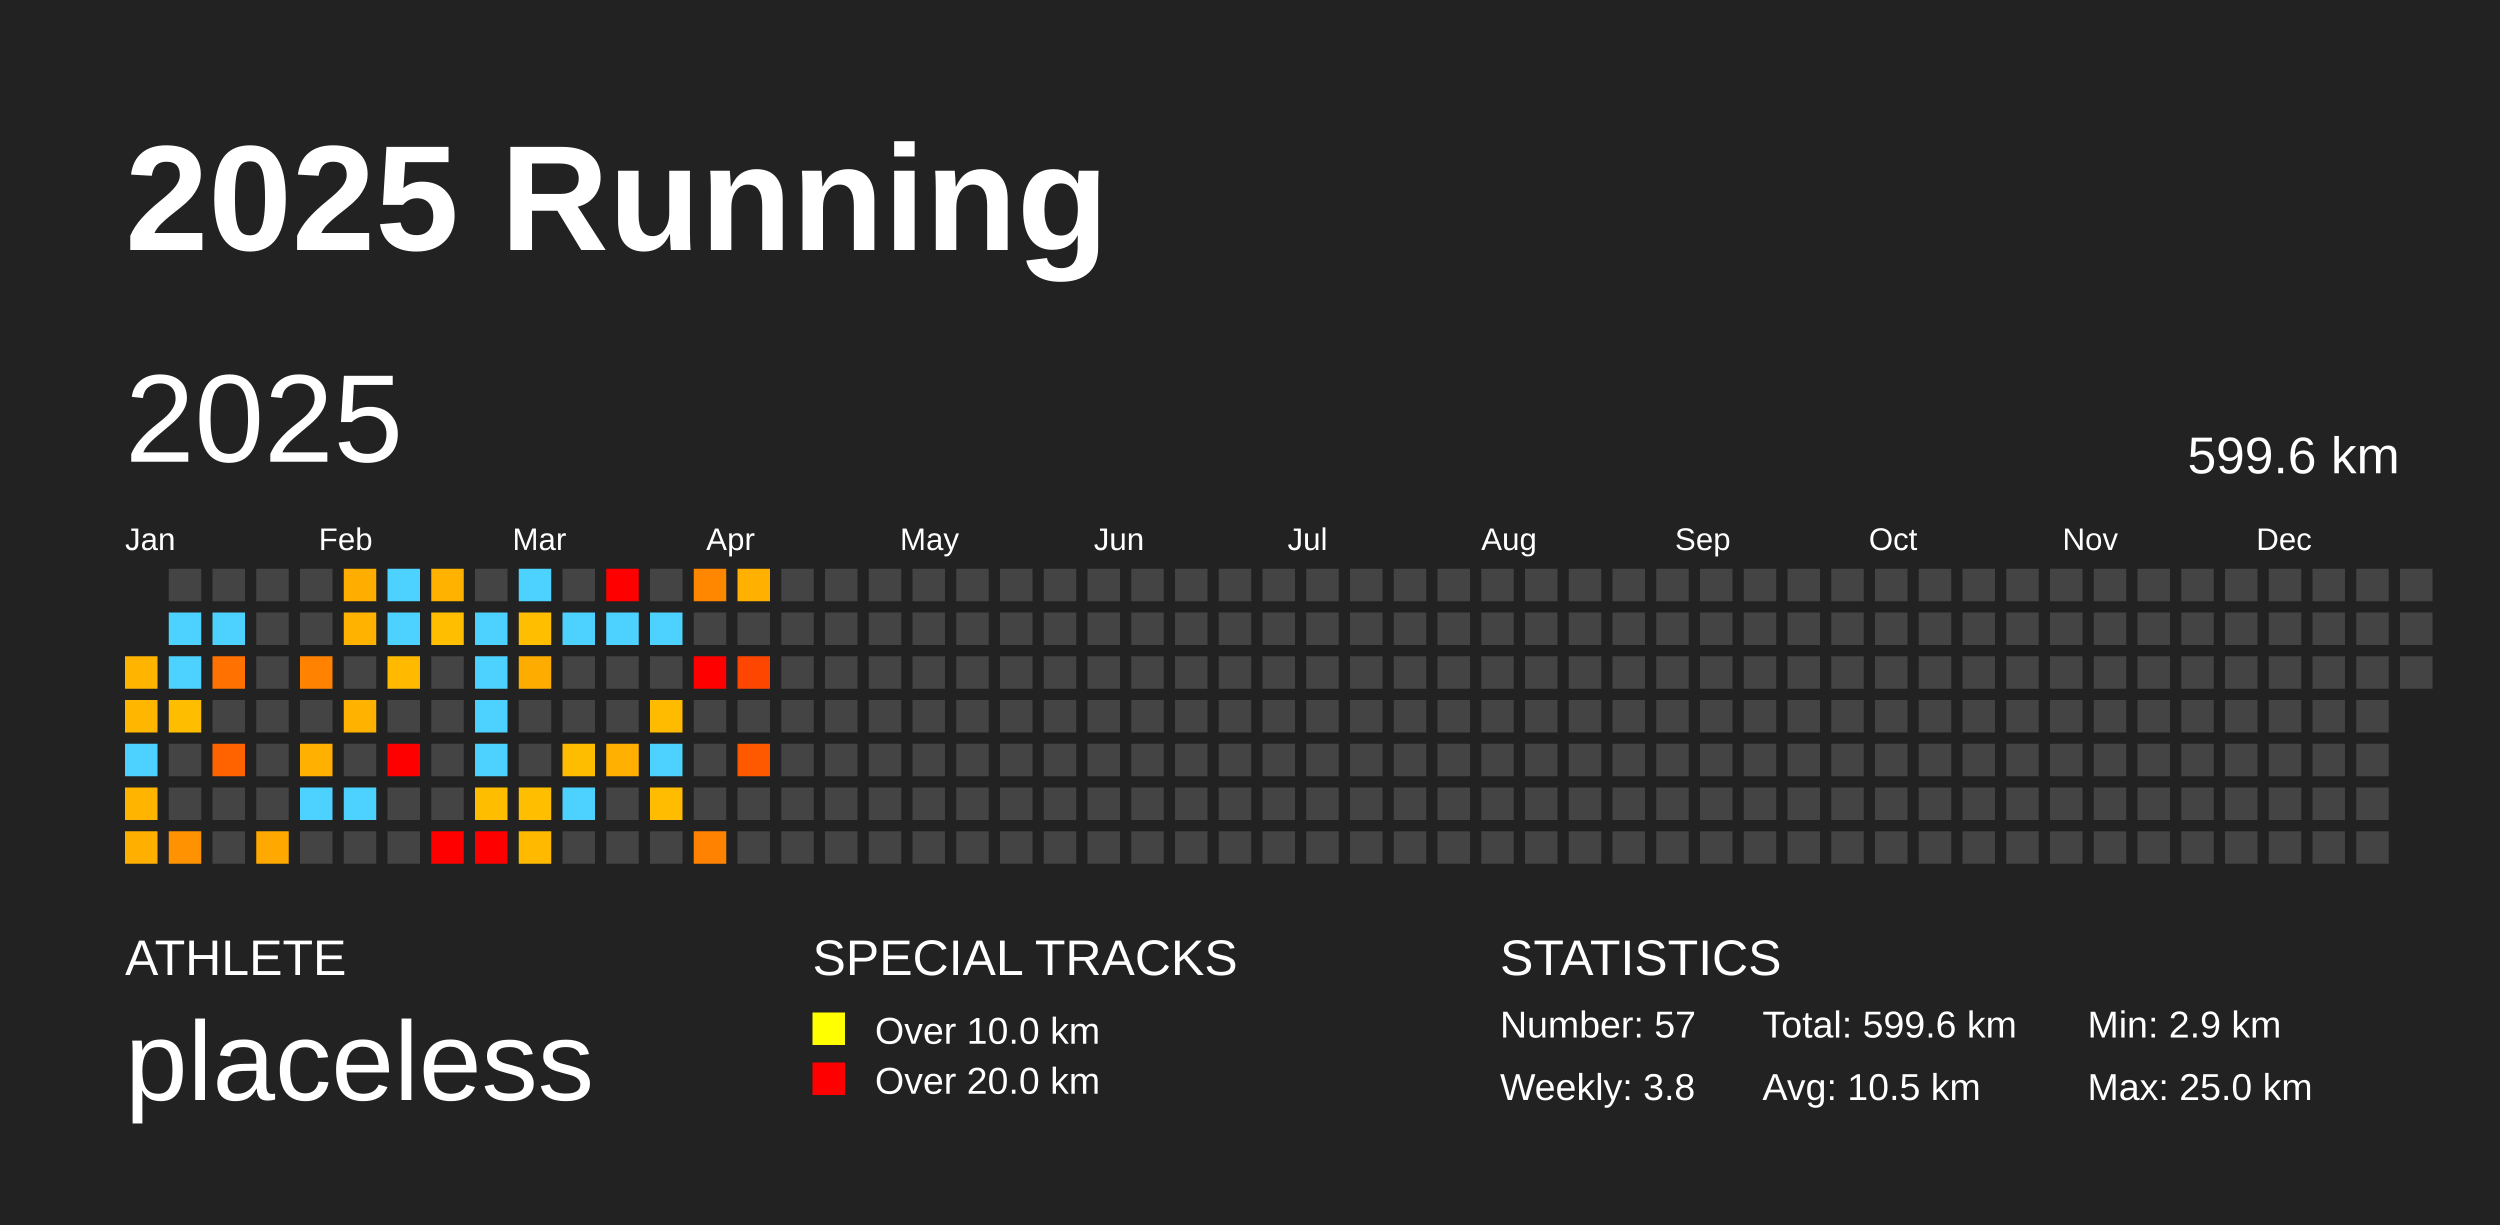
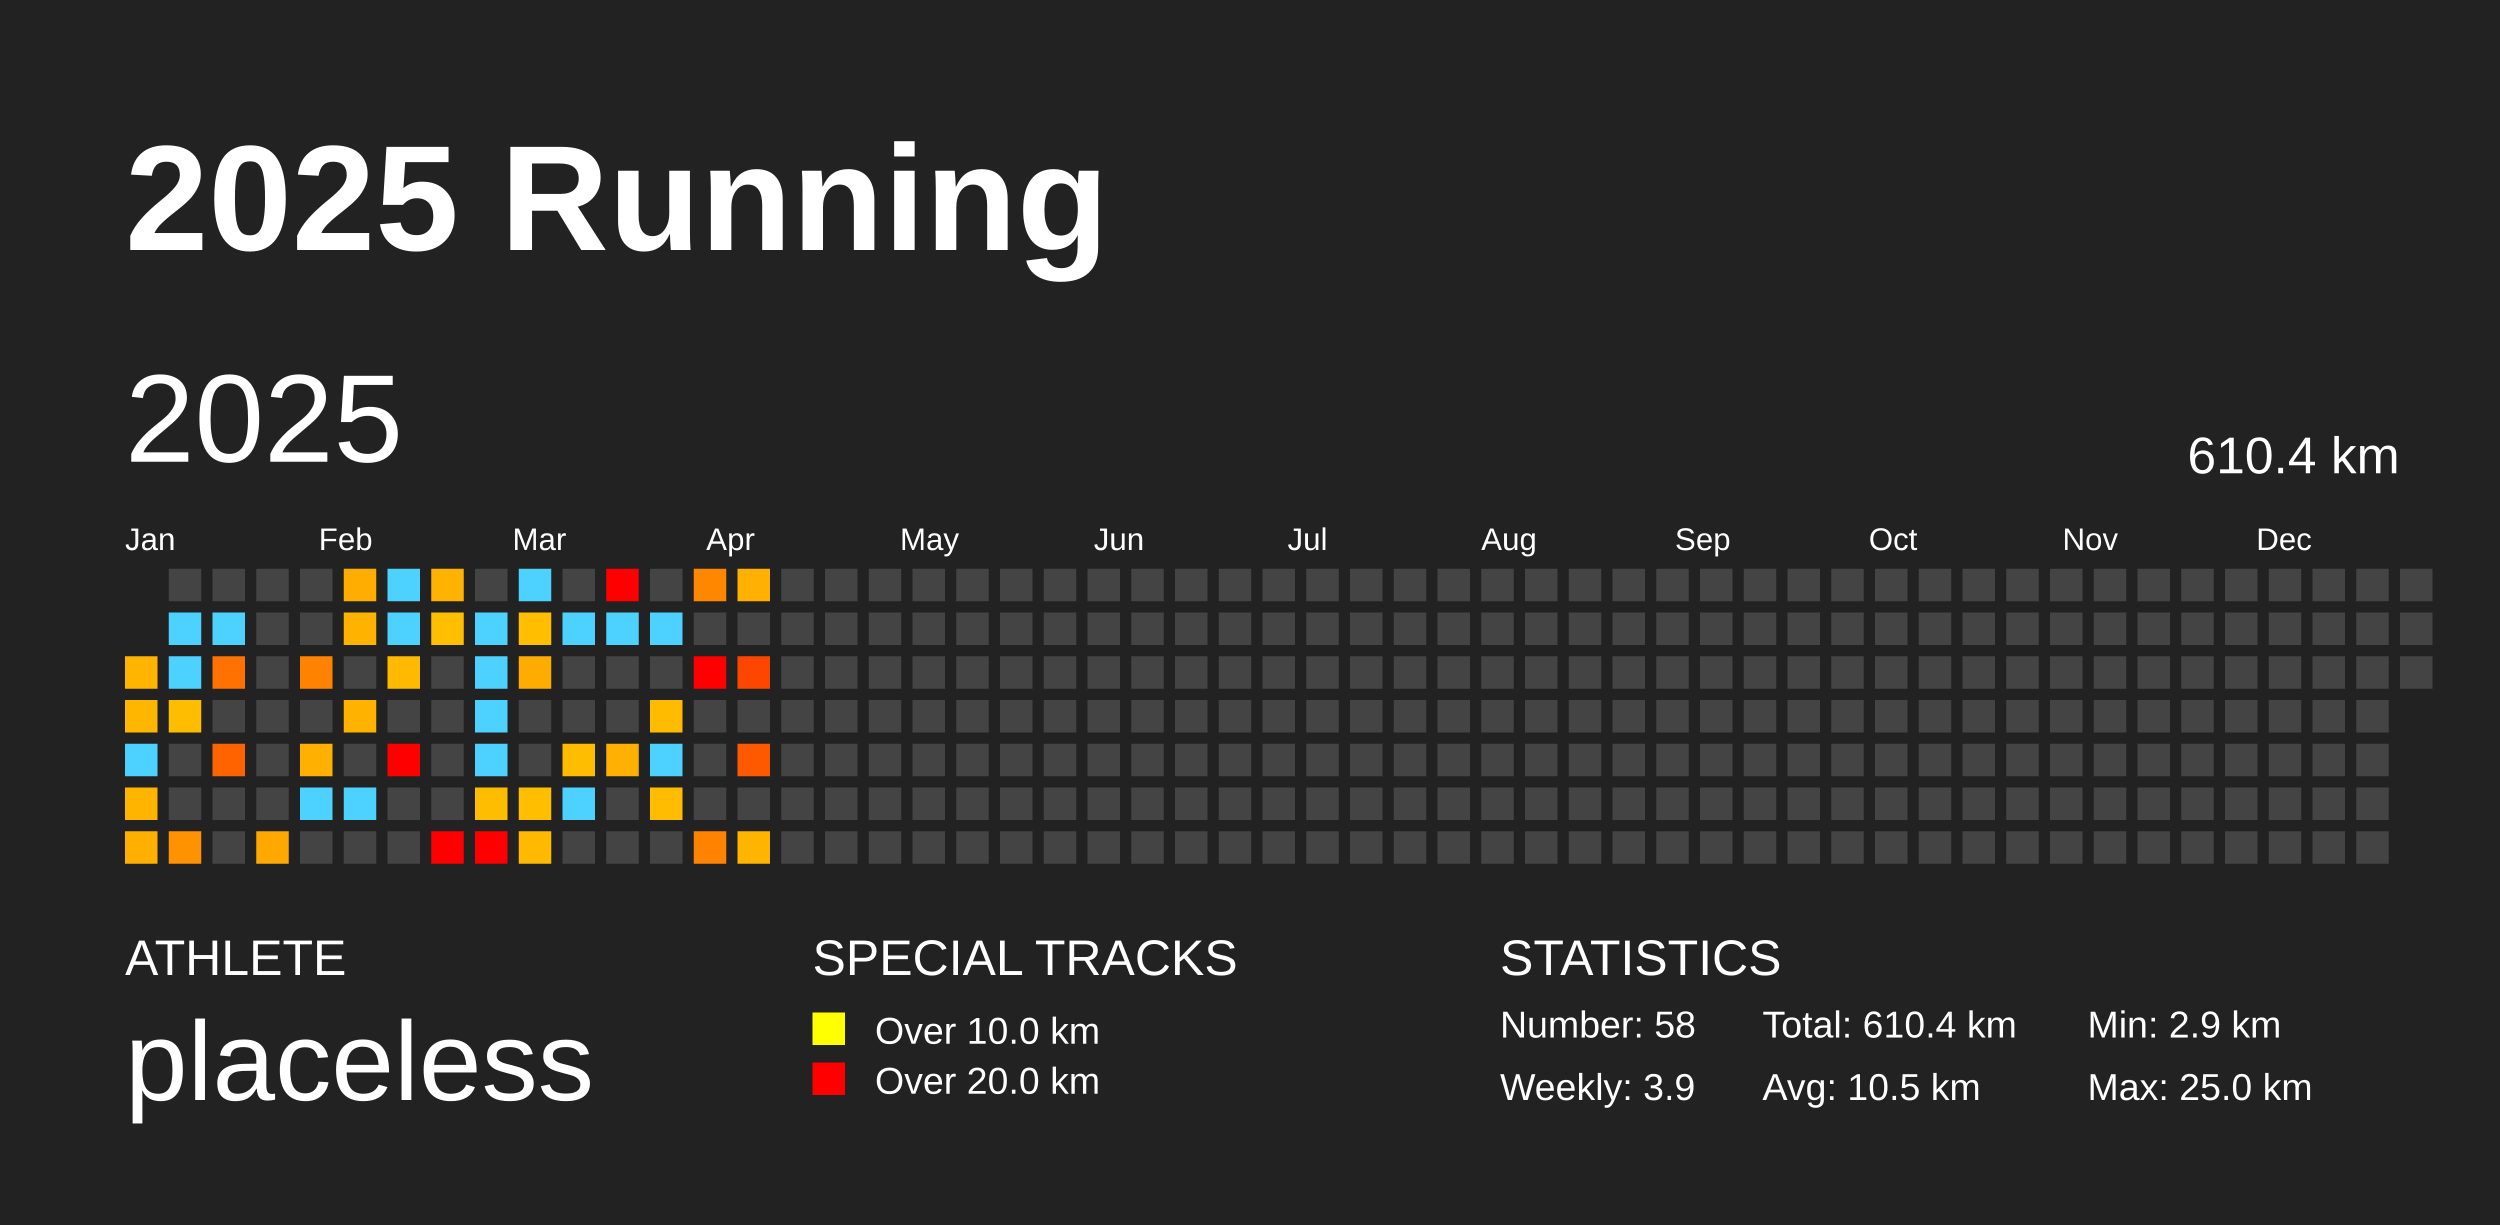
<svg xmlns="http://www.w3.org/2000/svg" baseProfile="full" height="98mm" version="1.1" viewBox="0,0,200,98" width="200mm">
  <defs />
  <rect fill="#222222" height="98" width="200" x="0" y="0" />
  <text fill="#FFFFFF" style="font-size:12px; font-family:Arial; font-weight:bold;" x="10" y="20">2025 Running</text>
  <text fill="#FFFFFF" style="font-size:4px; font-family:Arial" x="10" y="78">ATHLETE</text>
  <text fill="#FFFFFF" style="font-size:9px; font-family:Arial" x="10" y="88">placeless</text>
  <text fill="#FFFFFF" style="font-size:4px; font-family:Arial" x="65" y="78">SPECIAL TRACKS</text>
  <rect fill="yellow" height="2.6" width="2.6" x="65" y="81" />
  <text fill="#FFFFFF" style="font-size:3px; font-family:Arial" x="70" y="83.5">Over 10.0 km</text>
  <rect fill="red" height="2.6" width="2.6" x="65" y="85" />
  <text fill="#FFFFFF" style="font-size:3px; font-family:Arial" x="70" y="87.5">Over 20.0 km</text>
  <text fill="#FFFFFF" style="font-size:4px; font-family:Arial" x="120" y="78">STATISTICS</text>
-   <text fill="#FFFFFF" style="font-size:3px; font-family:Arial" x="120" y="83">Number: 57</text>
-   <text fill="#FFFFFF" style="font-size:3px; font-family:Arial" x="120" y="88">Weekly: 3.8</text>
-   <text fill="#FFFFFF" style="font-size:3px; font-family:Arial" x="141" y="83">Total: 599.6 km</text>
+   <text fill="#FFFFFF" style="font-size:3px; font-family:Arial" x="120" y="83">Number: 58</text>
+   <text fill="#FFFFFF" style="font-size:3px; font-family:Arial" x="120" y="88">Weekly: 3.9</text>
+   <text fill="#FFFFFF" style="font-size:3px; font-family:Arial" x="141" y="83">Total: 610.4 km</text>
  <text fill="#FFFFFF" style="font-size:3px; font-family:Arial" x="141" y="88">Avg: 10.5 km</text>
  <text fill="#FFFFFF" style="font-size:3px; font-family:Arial" x="167" y="83">Min: 2.9 km</text>
  <text fill="#FFFFFF" style="font-size:3px; font-family:Arial" x="167" y="88">Max: 25.0 km</text>
  <text dominant-baseline="hanging" fill="#FFFFFF" style="font-size:10.0px; font-family:Arial;" x="10" y="30">2025</text>
-   <text dominant-baseline="hanging" fill="#FFFFFF" style="font-size:4.125px; font-family:Arial;" x="175" y="35">599.6 km</text>
+   <text dominant-baseline="hanging" fill="#FFFFFF" style="font-size:4.125px; font-family:Arial;" x="175" y="35">610.4 km</text>
  <text fill="#FFFFFF" style="font-size:2.5px; font-family:Arial" x="10.0" y="44">Jan</text>
  <text fill="#FFFFFF" style="font-size:2.5px; font-family:Arial" x="25.5" y="44">Feb</text>
  <text fill="#FFFFFF" style="font-size:2.5px; font-family:Arial" x="41.0" y="44">Mar</text>
  <text fill="#FFFFFF" style="font-size:2.5px; font-family:Arial" x="56.5" y="44">Apr</text>
  <text fill="#FFFFFF" style="font-size:2.5px; font-family:Arial" x="72.0" y="44">May</text>
  <text fill="#FFFFFF" style="font-size:2.5px; font-family:Arial" x="87.5" y="44">Jun</text>
  <text fill="#FFFFFF" style="font-size:2.5px; font-family:Arial" x="103.0" y="44">Jul</text>
  <text fill="#FFFFFF" style="font-size:2.5px; font-family:Arial" x="118.5" y="44">Aug</text>
  <text fill="#FFFFFF" style="font-size:2.5px; font-family:Arial" x="134.0" y="44">Sep</text>
  <text fill="#FFFFFF" style="font-size:2.5px; font-family:Arial" x="149.5" y="44">Oct</text>
  <text fill="#FFFFFF" style="font-size:2.5px; font-family:Arial" x="165.0" y="44">Nov</text>
  <text fill="#FFFFFF" style="font-size:2.5px; font-family:Arial" x="180.5" y="44">Dec</text>
  <rect fill="#ffb500" height="2.6" width="2.6" x="10.0" y="52.5" />
  <rect fill="#ffb600" height="2.6" width="2.6" x="10.0" y="56.0" />
  <rect fill="#4dd2ff" height="2.6" width="2.6" x="10.0" y="59.5" />
  <rect fill="#ffb400" height="2.6" width="2.6" x="10.0" y="63.0" />
  <rect fill="#ffaf00" height="2.6" width="2.6" x="10.0" y="66.5" />
  <rect fill="#444444" height="2.6" width="2.6" x="13.5" y="45.5" />
  <rect fill="#4dd2ff" height="2.6" width="2.6" x="13.5" y="49.0" />
  <rect fill="#4dd2ff" height="2.6" width="2.6" x="13.5" y="52.5" />
  <rect fill="#ffbd00" height="2.6" width="2.6" x="13.5" y="56.0" />
  <rect fill="#444444" height="2.6" width="2.6" x="13.5" y="59.5" />
  <rect fill="#444444" height="2.6" width="2.6" x="13.5" y="63.0" />
  <rect fill="#ff9200" height="2.6" width="2.6" x="13.5" y="66.5" />
  <rect fill="#444444" height="2.6" width="2.6" x="17.0" y="45.5" />
  <rect fill="#4dd2ff" height="2.6" width="2.6" x="17.0" y="49.0" />
  <rect fill="#ff7100" height="2.6" width="2.6" x="17.0" y="52.5" />
  <rect fill="#444444" height="2.6" width="2.6" x="17.0" y="56.0" />
  <rect fill="#ff6300" height="2.6" width="2.6" x="17.0" y="59.5" />
  <rect fill="#444444" height="2.6" width="2.6" x="17.0" y="63.0" />
  <rect fill="#444444" height="2.6" width="2.6" x="17.0" y="66.5" />
  <rect fill="#444444" height="2.6" width="2.6" x="20.5" y="45.5" />
  <rect fill="#444444" height="2.6" width="2.6" x="20.5" y="49.0" />
  <rect fill="#444444" height="2.6" width="2.6" x="20.5" y="52.5" />
  <rect fill="#444444" height="2.6" width="2.6" x="20.5" y="56.0" />
  <rect fill="#444444" height="2.6" width="2.6" x="20.5" y="59.5" />
  <rect fill="#444444" height="2.6" width="2.6" x="20.5" y="63.0" />
  <rect fill="#ffa800" height="2.6" width="2.6" x="20.5" y="66.5" />
  <rect fill="#444444" height="2.6" width="2.6" x="24.0" y="45.5" />
  <rect fill="#444444" height="2.6" width="2.6" x="24.0" y="49.0" />
  <rect fill="#ff8300" height="2.6" width="2.6" x="24.0" y="52.5" />
  <rect fill="#444444" height="2.6" width="2.6" x="24.0" y="56.0" />
  <rect fill="#ffb000" height="2.6" width="2.6" x="24.0" y="59.5" />
  <rect fill="#4dd2ff" height="2.6" width="2.6" x="24.0" y="63.0" />
  <rect fill="#444444" height="2.6" width="2.6" x="24.0" y="66.5" />
  <rect fill="#ffae00" height="2.6" width="2.6" x="27.5" y="45.5" />
  <rect fill="#ffb200" height="2.6" width="2.6" x="27.5" y="49.0" />
  <rect fill="#444444" height="2.6" width="2.6" x="27.5" y="52.5" />
  <rect fill="#ffb200" height="2.6" width="2.6" x="27.5" y="56.0" />
  <rect fill="#444444" height="2.6" width="2.6" x="27.5" y="59.5" />
  <rect fill="#4dd2ff" height="2.6" width="2.6" x="27.5" y="63.0" />
  <rect fill="#444444" height="2.6" width="2.6" x="27.5" y="66.5" />
  <rect fill="#4dd2ff" height="2.6" width="2.6" x="31.0" y="45.5" />
  <rect fill="#4dd2ff" height="2.6" width="2.6" x="31.0" y="49.0" />
  <rect fill="#ffba00" height="2.6" width="2.6" x="31.0" y="52.5" />
  <rect fill="#444444" height="2.6" width="2.6" x="31.0" y="56.0" />
  <rect fill="red" height="2.6" width="2.6" x="31.0" y="59.5" />
  <rect fill="#444444" height="2.6" width="2.6" x="31.0" y="63.0" />
  <rect fill="#444444" height="2.6" width="2.6" x="31.0" y="66.5" />
  <rect fill="#ffb200" height="2.6" width="2.6" x="34.5" y="45.5" />
  <rect fill="#ffbf00" height="2.6" width="2.6" x="34.5" y="49.0" />
  <rect fill="#444444" height="2.6" width="2.6" x="34.5" y="52.5" />
  <rect fill="#444444" height="2.6" width="2.6" x="34.5" y="56.0" />
  <rect fill="#444444" height="2.6" width="2.6" x="34.5" y="59.5" />
  <rect fill="#444444" height="2.6" width="2.6" x="34.5" y="63.0" />
  <rect fill="red" height="2.6" width="2.6" x="34.5" y="66.5" />
  <rect fill="#444444" height="2.6" width="2.6" x="38.0" y="45.5" />
  <rect fill="#4dd2ff" height="2.6" width="2.6" x="38.0" y="49.0" />
  <rect fill="#4dd2ff" height="2.6" width="2.6" x="38.0" y="52.5" />
  <rect fill="#4dd2ff" height="2.6" width="2.6" x="38.0" y="56.0" />
  <rect fill="#4dd2ff" height="2.6" width="2.6" x="38.0" y="59.5" />
  <rect fill="#ffbd00" height="2.6" width="2.6" x="38.0" y="63.0" />
  <rect fill="red" height="2.6" width="2.6" x="38.0" y="66.5" />
  <rect fill="#4dd2ff" height="2.6" width="2.6" x="41.5" y="45.5" />
  <rect fill="#ffbf00" height="2.6" width="2.6" x="41.5" y="49.0" />
  <rect fill="#ffac00" height="2.6" width="2.6" x="41.5" y="52.5" />
  <rect fill="#444444" height="2.6" width="2.6" x="41.5" y="56.0" />
  <rect fill="#444444" height="2.6" width="2.6" x="41.5" y="59.5" />
  <rect fill="#ffbe00" height="2.6" width="2.6" x="41.5" y="63.0" />
  <rect fill="#ffba00" height="2.6" width="2.6" x="41.5" y="66.5" />
  <rect fill="#444444" height="2.6" width="2.6" x="45.0" y="45.5" />
  <rect fill="#4dd2ff" height="2.6" width="2.6" x="45.0" y="49.0" />
  <rect fill="#444444" height="2.6" width="2.6" x="45.0" y="52.5" />
  <rect fill="#444444" height="2.6" width="2.6" x="45.0" y="56.0" />
  <rect fill="#ffbd00" height="2.6" width="2.6" x="45.0" y="59.5" />
  <rect fill="#4dd2ff" height="2.6" width="2.6" x="45.0" y="63.0" />
  <rect fill="#444444" height="2.6" width="2.6" x="45.0" y="66.5" />
  <rect fill="red" height="2.6" width="2.6" x="48.5" y="45.5" />
  <rect fill="#4dd2ff" height="2.6" width="2.6" x="48.5" y="49.0" />
  <rect fill="#444444" height="2.6" width="2.6" x="48.5" y="52.5" />
  <rect fill="#444444" height="2.6" width="2.6" x="48.5" y="56.0" />
  <rect fill="#ffb000" height="2.6" width="2.6" x="48.5" y="59.5" />
  <rect fill="#444444" height="2.6" width="2.6" x="48.5" y="63.0" />
  <rect fill="#444444" height="2.6" width="2.6" x="48.5" y="66.5" />
  <rect fill="#444444" height="2.6" width="2.6" x="52.0" y="45.5" />
  <rect fill="#4dd2ff" height="2.6" width="2.6" x="52.0" y="49.0" />
  <rect fill="#444444" height="2.6" width="2.6" x="52.0" y="52.5" />
  <rect fill="#ffbb00" height="2.6" width="2.6" x="52.0" y="56.0" />
  <rect fill="#4dd2ff" height="2.6" width="2.6" x="52.0" y="59.5" />
  <rect fill="#ffbc00" height="2.6" width="2.6" x="52.0" y="63.0" />
  <rect fill="#444444" height="2.6" width="2.6" x="52.0" y="66.5" />
  <rect fill="#ff8700" height="2.6" width="2.6" x="55.5" y="45.5" />
  <rect fill="#444444" height="2.6" width="2.6" x="55.5" y="49.0" />
  <rect fill="red" height="2.6" width="2.6" x="55.5" y="52.5" />
  <rect fill="#444444" height="2.6" width="2.6" x="55.5" y="56.0" />
  <rect fill="#444444" height="2.6" width="2.6" x="55.5" y="59.5" />
  <rect fill="#444444" height="2.6" width="2.6" x="55.5" y="63.0" />
  <rect fill="#ff8300" height="2.6" width="2.6" x="55.5" y="66.5" />
  <rect fill="#ffb000" height="2.6" width="2.6" x="59.0" y="45.5" />
  <rect fill="#444444" height="2.6" width="2.6" x="59.0" y="49.0" />
  <rect fill="#ff4600" height="2.6" width="2.6" x="59.0" y="52.5" />
  <rect fill="#444444" height="2.6" width="2.6" x="59.0" y="56.0" />
  <rect fill="#ff5900" height="2.6" width="2.6" x="59.0" y="59.5" />
  <rect fill="#444444" height="2.6" width="2.6" x="59.0" y="63.0" />
-   <rect fill="#444444" height="2.6" width="2.6" x="59.0" y="66.5" />
+   <rect fill="#ffb400" height="2.6" width="2.6" x="59.0" y="66.5" />
  <rect fill="#444444" height="2.6" width="2.6" x="62.5" y="45.5" />
  <rect fill="#444444" height="2.6" width="2.6" x="62.5" y="49.0" />
  <rect fill="#444444" height="2.6" width="2.6" x="62.5" y="52.5" />
  <rect fill="#444444" height="2.6" width="2.6" x="62.5" y="56.0" />
  <rect fill="#444444" height="2.6" width="2.6" x="62.5" y="59.5" />
  <rect fill="#444444" height="2.6" width="2.6" x="62.5" y="63.0" />
  <rect fill="#444444" height="2.6" width="2.6" x="62.5" y="66.5" />
  <rect fill="#444444" height="2.6" width="2.6" x="66.0" y="45.5" />
  <rect fill="#444444" height="2.6" width="2.6" x="66.0" y="49.0" />
  <rect fill="#444444" height="2.6" width="2.6" x="66.0" y="52.5" />
  <rect fill="#444444" height="2.6" width="2.6" x="66.0" y="56.0" />
  <rect fill="#444444" height="2.6" width="2.6" x="66.0" y="59.5" />
  <rect fill="#444444" height="2.6" width="2.6" x="66.0" y="63.0" />
  <rect fill="#444444" height="2.6" width="2.6" x="66.0" y="66.5" />
  <rect fill="#444444" height="2.6" width="2.6" x="69.5" y="45.5" />
  <rect fill="#444444" height="2.6" width="2.6" x="69.5" y="49.0" />
  <rect fill="#444444" height="2.6" width="2.6" x="69.5" y="52.5" />
  <rect fill="#444444" height="2.6" width="2.6" x="69.5" y="56.0" />
  <rect fill="#444444" height="2.6" width="2.6" x="69.5" y="59.5" />
  <rect fill="#444444" height="2.6" width="2.6" x="69.5" y="63.0" />
  <rect fill="#444444" height="2.6" width="2.6" x="69.5" y="66.5" />
  <rect fill="#444444" height="2.6" width="2.6" x="73.0" y="45.5" />
  <rect fill="#444444" height="2.6" width="2.6" x="73.0" y="49.0" />
  <rect fill="#444444" height="2.6" width="2.6" x="73.0" y="52.5" />
  <rect fill="#444444" height="2.6" width="2.6" x="73.0" y="56.0" />
  <rect fill="#444444" height="2.6" width="2.6" x="73.0" y="59.5" />
  <rect fill="#444444" height="2.6" width="2.6" x="73.0" y="63.0" />
  <rect fill="#444444" height="2.6" width="2.6" x="73.0" y="66.5" />
  <rect fill="#444444" height="2.6" width="2.6" x="76.5" y="45.5" />
  <rect fill="#444444" height="2.6" width="2.6" x="76.5" y="49.0" />
  <rect fill="#444444" height="2.6" width="2.6" x="76.5" y="52.5" />
  <rect fill="#444444" height="2.6" width="2.6" x="76.5" y="56.0" />
  <rect fill="#444444" height="2.6" width="2.6" x="76.5" y="59.5" />
  <rect fill="#444444" height="2.6" width="2.6" x="76.5" y="63.0" />
  <rect fill="#444444" height="2.6" width="2.6" x="76.5" y="66.5" />
  <rect fill="#444444" height="2.6" width="2.6" x="80.0" y="45.5" />
  <rect fill="#444444" height="2.6" width="2.6" x="80.0" y="49.0" />
  <rect fill="#444444" height="2.6" width="2.6" x="80.0" y="52.5" />
  <rect fill="#444444" height="2.6" width="2.6" x="80.0" y="56.0" />
  <rect fill="#444444" height="2.6" width="2.6" x="80.0" y="59.5" />
  <rect fill="#444444" height="2.6" width="2.6" x="80.0" y="63.0" />
  <rect fill="#444444" height="2.6" width="2.6" x="80.0" y="66.5" />
  <rect fill="#444444" height="2.6" width="2.6" x="83.5" y="45.5" />
  <rect fill="#444444" height="2.6" width="2.6" x="83.5" y="49.0" />
  <rect fill="#444444" height="2.6" width="2.6" x="83.5" y="52.5" />
  <rect fill="#444444" height="2.6" width="2.6" x="83.5" y="56.0" />
  <rect fill="#444444" height="2.6" width="2.6" x="83.5" y="59.5" />
  <rect fill="#444444" height="2.6" width="2.6" x="83.5" y="63.0" />
  <rect fill="#444444" height="2.6" width="2.6" x="83.5" y="66.5" />
  <rect fill="#444444" height="2.6" width="2.6" x="87.0" y="45.5" />
  <rect fill="#444444" height="2.6" width="2.6" x="87.0" y="49.0" />
  <rect fill="#444444" height="2.6" width="2.6" x="87.0" y="52.5" />
  <rect fill="#444444" height="2.6" width="2.6" x="87.0" y="56.0" />
  <rect fill="#444444" height="2.6" width="2.6" x="87.0" y="59.5" />
  <rect fill="#444444" height="2.6" width="2.6" x="87.0" y="63.0" />
  <rect fill="#444444" height="2.6" width="2.6" x="87.0" y="66.5" />
  <rect fill="#444444" height="2.6" width="2.6" x="90.5" y="45.5" />
  <rect fill="#444444" height="2.6" width="2.6" x="90.5" y="49.0" />
  <rect fill="#444444" height="2.6" width="2.6" x="90.5" y="52.5" />
  <rect fill="#444444" height="2.6" width="2.6" x="90.5" y="56.0" />
  <rect fill="#444444" height="2.6" width="2.6" x="90.5" y="59.5" />
  <rect fill="#444444" height="2.6" width="2.6" x="90.5" y="63.0" />
  <rect fill="#444444" height="2.6" width="2.6" x="90.5" y="66.5" />
  <rect fill="#444444" height="2.6" width="2.6" x="94.0" y="45.5" />
  <rect fill="#444444" height="2.6" width="2.6" x="94.0" y="49.0" />
  <rect fill="#444444" height="2.6" width="2.6" x="94.0" y="52.5" />
  <rect fill="#444444" height="2.6" width="2.6" x="94.0" y="56.0" />
  <rect fill="#444444" height="2.6" width="2.6" x="94.0" y="59.5" />
  <rect fill="#444444" height="2.6" width="2.6" x="94.0" y="63.0" />
  <rect fill="#444444" height="2.6" width="2.6" x="94.0" y="66.5" />
  <rect fill="#444444" height="2.6" width="2.6" x="97.5" y="45.5" />
  <rect fill="#444444" height="2.6" width="2.6" x="97.5" y="49.0" />
  <rect fill="#444444" height="2.6" width="2.6" x="97.5" y="52.5" />
  <rect fill="#444444" height="2.6" width="2.6" x="97.5" y="56.0" />
  <rect fill="#444444" height="2.6" width="2.6" x="97.5" y="59.5" />
  <rect fill="#444444" height="2.6" width="2.6" x="97.5" y="63.0" />
  <rect fill="#444444" height="2.6" width="2.6" x="97.5" y="66.5" />
  <rect fill="#444444" height="2.6" width="2.6" x="101.0" y="45.5" />
  <rect fill="#444444" height="2.6" width="2.6" x="101.0" y="49.0" />
  <rect fill="#444444" height="2.6" width="2.6" x="101.0" y="52.5" />
  <rect fill="#444444" height="2.6" width="2.6" x="101.0" y="56.0" />
  <rect fill="#444444" height="2.6" width="2.6" x="101.0" y="59.5" />
  <rect fill="#444444" height="2.6" width="2.6" x="101.0" y="63.0" />
  <rect fill="#444444" height="2.6" width="2.6" x="101.0" y="66.5" />
  <rect fill="#444444" height="2.6" width="2.6" x="104.5" y="45.5" />
  <rect fill="#444444" height="2.6" width="2.6" x="104.5" y="49.0" />
  <rect fill="#444444" height="2.6" width="2.6" x="104.5" y="52.5" />
  <rect fill="#444444" height="2.6" width="2.6" x="104.5" y="56.0" />
  <rect fill="#444444" height="2.6" width="2.6" x="104.5" y="59.5" />
  <rect fill="#444444" height="2.6" width="2.6" x="104.5" y="63.0" />
  <rect fill="#444444" height="2.6" width="2.6" x="104.5" y="66.5" />
  <rect fill="#444444" height="2.6" width="2.6" x="108.0" y="45.5" />
  <rect fill="#444444" height="2.6" width="2.6" x="108.0" y="49.0" />
  <rect fill="#444444" height="2.6" width="2.6" x="108.0" y="52.5" />
  <rect fill="#444444" height="2.6" width="2.6" x="108.0" y="56.0" />
  <rect fill="#444444" height="2.6" width="2.6" x="108.0" y="59.5" />
  <rect fill="#444444" height="2.6" width="2.6" x="108.0" y="63.0" />
  <rect fill="#444444" height="2.6" width="2.6" x="108.0" y="66.5" />
  <rect fill="#444444" height="2.6" width="2.6" x="111.5" y="45.5" />
  <rect fill="#444444" height="2.6" width="2.6" x="111.5" y="49.0" />
  <rect fill="#444444" height="2.6" width="2.6" x="111.5" y="52.5" />
  <rect fill="#444444" height="2.6" width="2.6" x="111.5" y="56.0" />
  <rect fill="#444444" height="2.6" width="2.6" x="111.5" y="59.5" />
  <rect fill="#444444" height="2.6" width="2.6" x="111.5" y="63.0" />
  <rect fill="#444444" height="2.6" width="2.6" x="111.5" y="66.5" />
  <rect fill="#444444" height="2.6" width="2.6" x="115.0" y="45.5" />
  <rect fill="#444444" height="2.6" width="2.6" x="115.0" y="49.0" />
  <rect fill="#444444" height="2.6" width="2.6" x="115.0" y="52.5" />
  <rect fill="#444444" height="2.6" width="2.6" x="115.0" y="56.0" />
  <rect fill="#444444" height="2.6" width="2.6" x="115.0" y="59.5" />
  <rect fill="#444444" height="2.6" width="2.6" x="115.0" y="63.0" />
  <rect fill="#444444" height="2.6" width="2.6" x="115.0" y="66.5" />
  <rect fill="#444444" height="2.6" width="2.6" x="118.5" y="45.5" />
  <rect fill="#444444" height="2.6" width="2.6" x="118.5" y="49.0" />
  <rect fill="#444444" height="2.6" width="2.6" x="118.5" y="52.5" />
  <rect fill="#444444" height="2.6" width="2.6" x="118.5" y="56.0" />
  <rect fill="#444444" height="2.6" width="2.6" x="118.5" y="59.5" />
  <rect fill="#444444" height="2.6" width="2.6" x="118.5" y="63.0" />
  <rect fill="#444444" height="2.6" width="2.6" x="118.5" y="66.5" />
  <rect fill="#444444" height="2.6" width="2.6" x="122.0" y="45.5" />
  <rect fill="#444444" height="2.6" width="2.6" x="122.0" y="49.0" />
  <rect fill="#444444" height="2.6" width="2.6" x="122.0" y="52.5" />
  <rect fill="#444444" height="2.6" width="2.6" x="122.0" y="56.0" />
  <rect fill="#444444" height="2.6" width="2.6" x="122.0" y="59.5" />
  <rect fill="#444444" height="2.6" width="2.6" x="122.0" y="63.0" />
  <rect fill="#444444" height="2.6" width="2.6" x="122.0" y="66.5" />
  <rect fill="#444444" height="2.6" width="2.6" x="125.5" y="45.5" />
  <rect fill="#444444" height="2.6" width="2.6" x="125.5" y="49.0" />
  <rect fill="#444444" height="2.6" width="2.6" x="125.5" y="52.5" />
  <rect fill="#444444" height="2.6" width="2.6" x="125.5" y="56.0" />
  <rect fill="#444444" height="2.6" width="2.6" x="125.5" y="59.5" />
  <rect fill="#444444" height="2.6" width="2.6" x="125.5" y="63.0" />
  <rect fill="#444444" height="2.6" width="2.6" x="125.5" y="66.5" />
  <rect fill="#444444" height="2.6" width="2.6" x="129.0" y="45.5" />
  <rect fill="#444444" height="2.6" width="2.6" x="129.0" y="49.0" />
  <rect fill="#444444" height="2.6" width="2.6" x="129.0" y="52.5" />
  <rect fill="#444444" height="2.6" width="2.6" x="129.0" y="56.0" />
  <rect fill="#444444" height="2.6" width="2.6" x="129.0" y="59.5" />
  <rect fill="#444444" height="2.6" width="2.6" x="129.0" y="63.0" />
  <rect fill="#444444" height="2.6" width="2.6" x="129.0" y="66.5" />
  <rect fill="#444444" height="2.6" width="2.6" x="132.5" y="45.5" />
  <rect fill="#444444" height="2.6" width="2.6" x="132.5" y="49.0" />
  <rect fill="#444444" height="2.6" width="2.6" x="132.5" y="52.5" />
  <rect fill="#444444" height="2.6" width="2.6" x="132.5" y="56.0" />
  <rect fill="#444444" height="2.6" width="2.6" x="132.5" y="59.5" />
  <rect fill="#444444" height="2.6" width="2.6" x="132.5" y="63.0" />
  <rect fill="#444444" height="2.6" width="2.6" x="132.5" y="66.5" />
  <rect fill="#444444" height="2.6" width="2.6" x="136.0" y="45.5" />
  <rect fill="#444444" height="2.6" width="2.6" x="136.0" y="49.0" />
  <rect fill="#444444" height="2.6" width="2.6" x="136.0" y="52.5" />
  <rect fill="#444444" height="2.6" width="2.6" x="136.0" y="56.0" />
  <rect fill="#444444" height="2.6" width="2.6" x="136.0" y="59.5" />
  <rect fill="#444444" height="2.6" width="2.6" x="136.0" y="63.0" />
  <rect fill="#444444" height="2.6" width="2.6" x="136.0" y="66.5" />
  <rect fill="#444444" height="2.6" width="2.6" x="139.5" y="45.5" />
  <rect fill="#444444" height="2.6" width="2.6" x="139.5" y="49.0" />
  <rect fill="#444444" height="2.6" width="2.6" x="139.5" y="52.5" />
  <rect fill="#444444" height="2.6" width="2.6" x="139.5" y="56.0" />
  <rect fill="#444444" height="2.6" width="2.6" x="139.5" y="59.5" />
  <rect fill="#444444" height="2.6" width="2.6" x="139.5" y="63.0" />
  <rect fill="#444444" height="2.6" width="2.6" x="139.5" y="66.5" />
  <rect fill="#444444" height="2.6" width="2.6" x="143.0" y="45.5" />
  <rect fill="#444444" height="2.6" width="2.6" x="143.0" y="49.0" />
  <rect fill="#444444" height="2.6" width="2.6" x="143.0" y="52.5" />
  <rect fill="#444444" height="2.6" width="2.6" x="143.0" y="56.0" />
  <rect fill="#444444" height="2.6" width="2.6" x="143.0" y="59.5" />
  <rect fill="#444444" height="2.6" width="2.6" x="143.0" y="63.0" />
  <rect fill="#444444" height="2.6" width="2.6" x="143.0" y="66.5" />
  <rect fill="#444444" height="2.6" width="2.6" x="146.5" y="45.5" />
  <rect fill="#444444" height="2.6" width="2.6" x="146.5" y="49.0" />
  <rect fill="#444444" height="2.6" width="2.6" x="146.5" y="52.5" />
  <rect fill="#444444" height="2.6" width="2.6" x="146.5" y="56.0" />
  <rect fill="#444444" height="2.6" width="2.6" x="146.5" y="59.5" />
  <rect fill="#444444" height="2.6" width="2.6" x="146.5" y="63.0" />
  <rect fill="#444444" height="2.6" width="2.6" x="146.5" y="66.5" />
  <rect fill="#444444" height="2.6" width="2.6" x="150.0" y="45.5" />
  <rect fill="#444444" height="2.6" width="2.6" x="150.0" y="49.0" />
  <rect fill="#444444" height="2.6" width="2.6" x="150.0" y="52.5" />
  <rect fill="#444444" height="2.6" width="2.6" x="150.0" y="56.0" />
  <rect fill="#444444" height="2.6" width="2.6" x="150.0" y="59.5" />
  <rect fill="#444444" height="2.6" width="2.6" x="150.0" y="63.0" />
  <rect fill="#444444" height="2.6" width="2.6" x="150.0" y="66.5" />
  <rect fill="#444444" height="2.6" width="2.6" x="153.5" y="45.5" />
  <rect fill="#444444" height="2.6" width="2.6" x="153.5" y="49.0" />
  <rect fill="#444444" height="2.6" width="2.6" x="153.5" y="52.5" />
  <rect fill="#444444" height="2.6" width="2.6" x="153.5" y="56.0" />
  <rect fill="#444444" height="2.6" width="2.6" x="153.5" y="59.5" />
  <rect fill="#444444" height="2.6" width="2.6" x="153.5" y="63.0" />
  <rect fill="#444444" height="2.6" width="2.6" x="153.5" y="66.5" />
  <rect fill="#444444" height="2.6" width="2.6" x="157.0" y="45.5" />
  <rect fill="#444444" height="2.6" width="2.6" x="157.0" y="49.0" />
  <rect fill="#444444" height="2.6" width="2.6" x="157.0" y="52.5" />
  <rect fill="#444444" height="2.6" width="2.6" x="157.0" y="56.0" />
  <rect fill="#444444" height="2.6" width="2.6" x="157.0" y="59.5" />
  <rect fill="#444444" height="2.6" width="2.6" x="157.0" y="63.0" />
  <rect fill="#444444" height="2.6" width="2.6" x="157.0" y="66.5" />
  <rect fill="#444444" height="2.6" width="2.6" x="160.5" y="45.5" />
  <rect fill="#444444" height="2.6" width="2.6" x="160.5" y="49.0" />
  <rect fill="#444444" height="2.6" width="2.6" x="160.5" y="52.5" />
  <rect fill="#444444" height="2.6" width="2.6" x="160.5" y="56.0" />
  <rect fill="#444444" height="2.6" width="2.6" x="160.5" y="59.5" />
  <rect fill="#444444" height="2.6" width="2.6" x="160.5" y="63.0" />
  <rect fill="#444444" height="2.6" width="2.6" x="160.5" y="66.5" />
  <rect fill="#444444" height="2.6" width="2.6" x="164.0" y="45.5" />
  <rect fill="#444444" height="2.6" width="2.6" x="164.0" y="49.0" />
  <rect fill="#444444" height="2.6" width="2.6" x="164.0" y="52.5" />
  <rect fill="#444444" height="2.6" width="2.6" x="164.0" y="56.0" />
  <rect fill="#444444" height="2.6" width="2.6" x="164.0" y="59.5" />
  <rect fill="#444444" height="2.6" width="2.6" x="164.0" y="63.0" />
  <rect fill="#444444" height="2.6" width="2.6" x="164.0" y="66.5" />
  <rect fill="#444444" height="2.6" width="2.6" x="167.5" y="45.5" />
  <rect fill="#444444" height="2.6" width="2.6" x="167.5" y="49.0" />
  <rect fill="#444444" height="2.6" width="2.6" x="167.5" y="52.5" />
  <rect fill="#444444" height="2.6" width="2.6" x="167.5" y="56.0" />
  <rect fill="#444444" height="2.6" width="2.6" x="167.5" y="59.5" />
  <rect fill="#444444" height="2.6" width="2.6" x="167.5" y="63.0" />
  <rect fill="#444444" height="2.6" width="2.6" x="167.5" y="66.5" />
  <rect fill="#444444" height="2.6" width="2.6" x="171.0" y="45.5" />
  <rect fill="#444444" height="2.6" width="2.6" x="171.0" y="49.0" />
  <rect fill="#444444" height="2.6" width="2.6" x="171.0" y="52.5" />
  <rect fill="#444444" height="2.6" width="2.6" x="171.0" y="56.0" />
  <rect fill="#444444" height="2.6" width="2.6" x="171.0" y="59.5" />
  <rect fill="#444444" height="2.6" width="2.6" x="171.0" y="63.0" />
  <rect fill="#444444" height="2.6" width="2.6" x="171.0" y="66.5" />
  <rect fill="#444444" height="2.6" width="2.6" x="174.5" y="45.5" />
  <rect fill="#444444" height="2.6" width="2.6" x="174.5" y="49.0" />
  <rect fill="#444444" height="2.6" width="2.6" x="174.5" y="52.5" />
  <rect fill="#444444" height="2.6" width="2.6" x="174.5" y="56.0" />
  <rect fill="#444444" height="2.6" width="2.6" x="174.5" y="59.5" />
  <rect fill="#444444" height="2.6" width="2.6" x="174.5" y="63.0" />
  <rect fill="#444444" height="2.6" width="2.6" x="174.5" y="66.5" />
  <rect fill="#444444" height="2.6" width="2.6" x="178.0" y="45.5" />
  <rect fill="#444444" height="2.6" width="2.6" x="178.0" y="49.0" />
  <rect fill="#444444" height="2.6" width="2.6" x="178.0" y="52.5" />
  <rect fill="#444444" height="2.6" width="2.6" x="178.0" y="56.0" />
  <rect fill="#444444" height="2.6" width="2.6" x="178.0" y="59.5" />
  <rect fill="#444444" height="2.6" width="2.6" x="178.0" y="63.0" />
  <rect fill="#444444" height="2.6" width="2.6" x="178.0" y="66.5" />
  <rect fill="#444444" height="2.6" width="2.6" x="181.5" y="45.5" />
  <rect fill="#444444" height="2.6" width="2.6" x="181.5" y="49.0" />
  <rect fill="#444444" height="2.6" width="2.6" x="181.5" y="52.5" />
  <rect fill="#444444" height="2.6" width="2.6" x="181.5" y="56.0" />
  <rect fill="#444444" height="2.6" width="2.6" x="181.5" y="59.5" />
  <rect fill="#444444" height="2.6" width="2.6" x="181.5" y="63.0" />
  <rect fill="#444444" height="2.6" width="2.6" x="181.5" y="66.5" />
  <rect fill="#444444" height="2.6" width="2.6" x="185.0" y="45.5" />
  <rect fill="#444444" height="2.6" width="2.6" x="185.0" y="49.0" />
  <rect fill="#444444" height="2.6" width="2.6" x="185.0" y="52.5" />
  <rect fill="#444444" height="2.6" width="2.6" x="185.0" y="56.0" />
  <rect fill="#444444" height="2.6" width="2.6" x="185.0" y="59.5" />
  <rect fill="#444444" height="2.6" width="2.6" x="185.0" y="63.0" />
  <rect fill="#444444" height="2.6" width="2.6" x="185.0" y="66.5" />
  <rect fill="#444444" height="2.6" width="2.6" x="188.5" y="45.5" />
  <rect fill="#444444" height="2.6" width="2.6" x="188.5" y="49.0" />
  <rect fill="#444444" height="2.6" width="2.6" x="188.5" y="52.5" />
  <rect fill="#444444" height="2.6" width="2.6" x="188.5" y="56.0" />
  <rect fill="#444444" height="2.6" width="2.6" x="188.5" y="59.5" />
  <rect fill="#444444" height="2.6" width="2.6" x="188.5" y="63.0" />
  <rect fill="#444444" height="2.6" width="2.6" x="188.5" y="66.5" />
  <rect fill="#444444" height="2.6" width="2.6" x="192.0" y="45.5" />
  <rect fill="#444444" height="2.6" width="2.6" x="192.0" y="49.0" />
  <rect fill="#444444" height="2.6" width="2.6" x="192.0" y="52.5" />
</svg>
